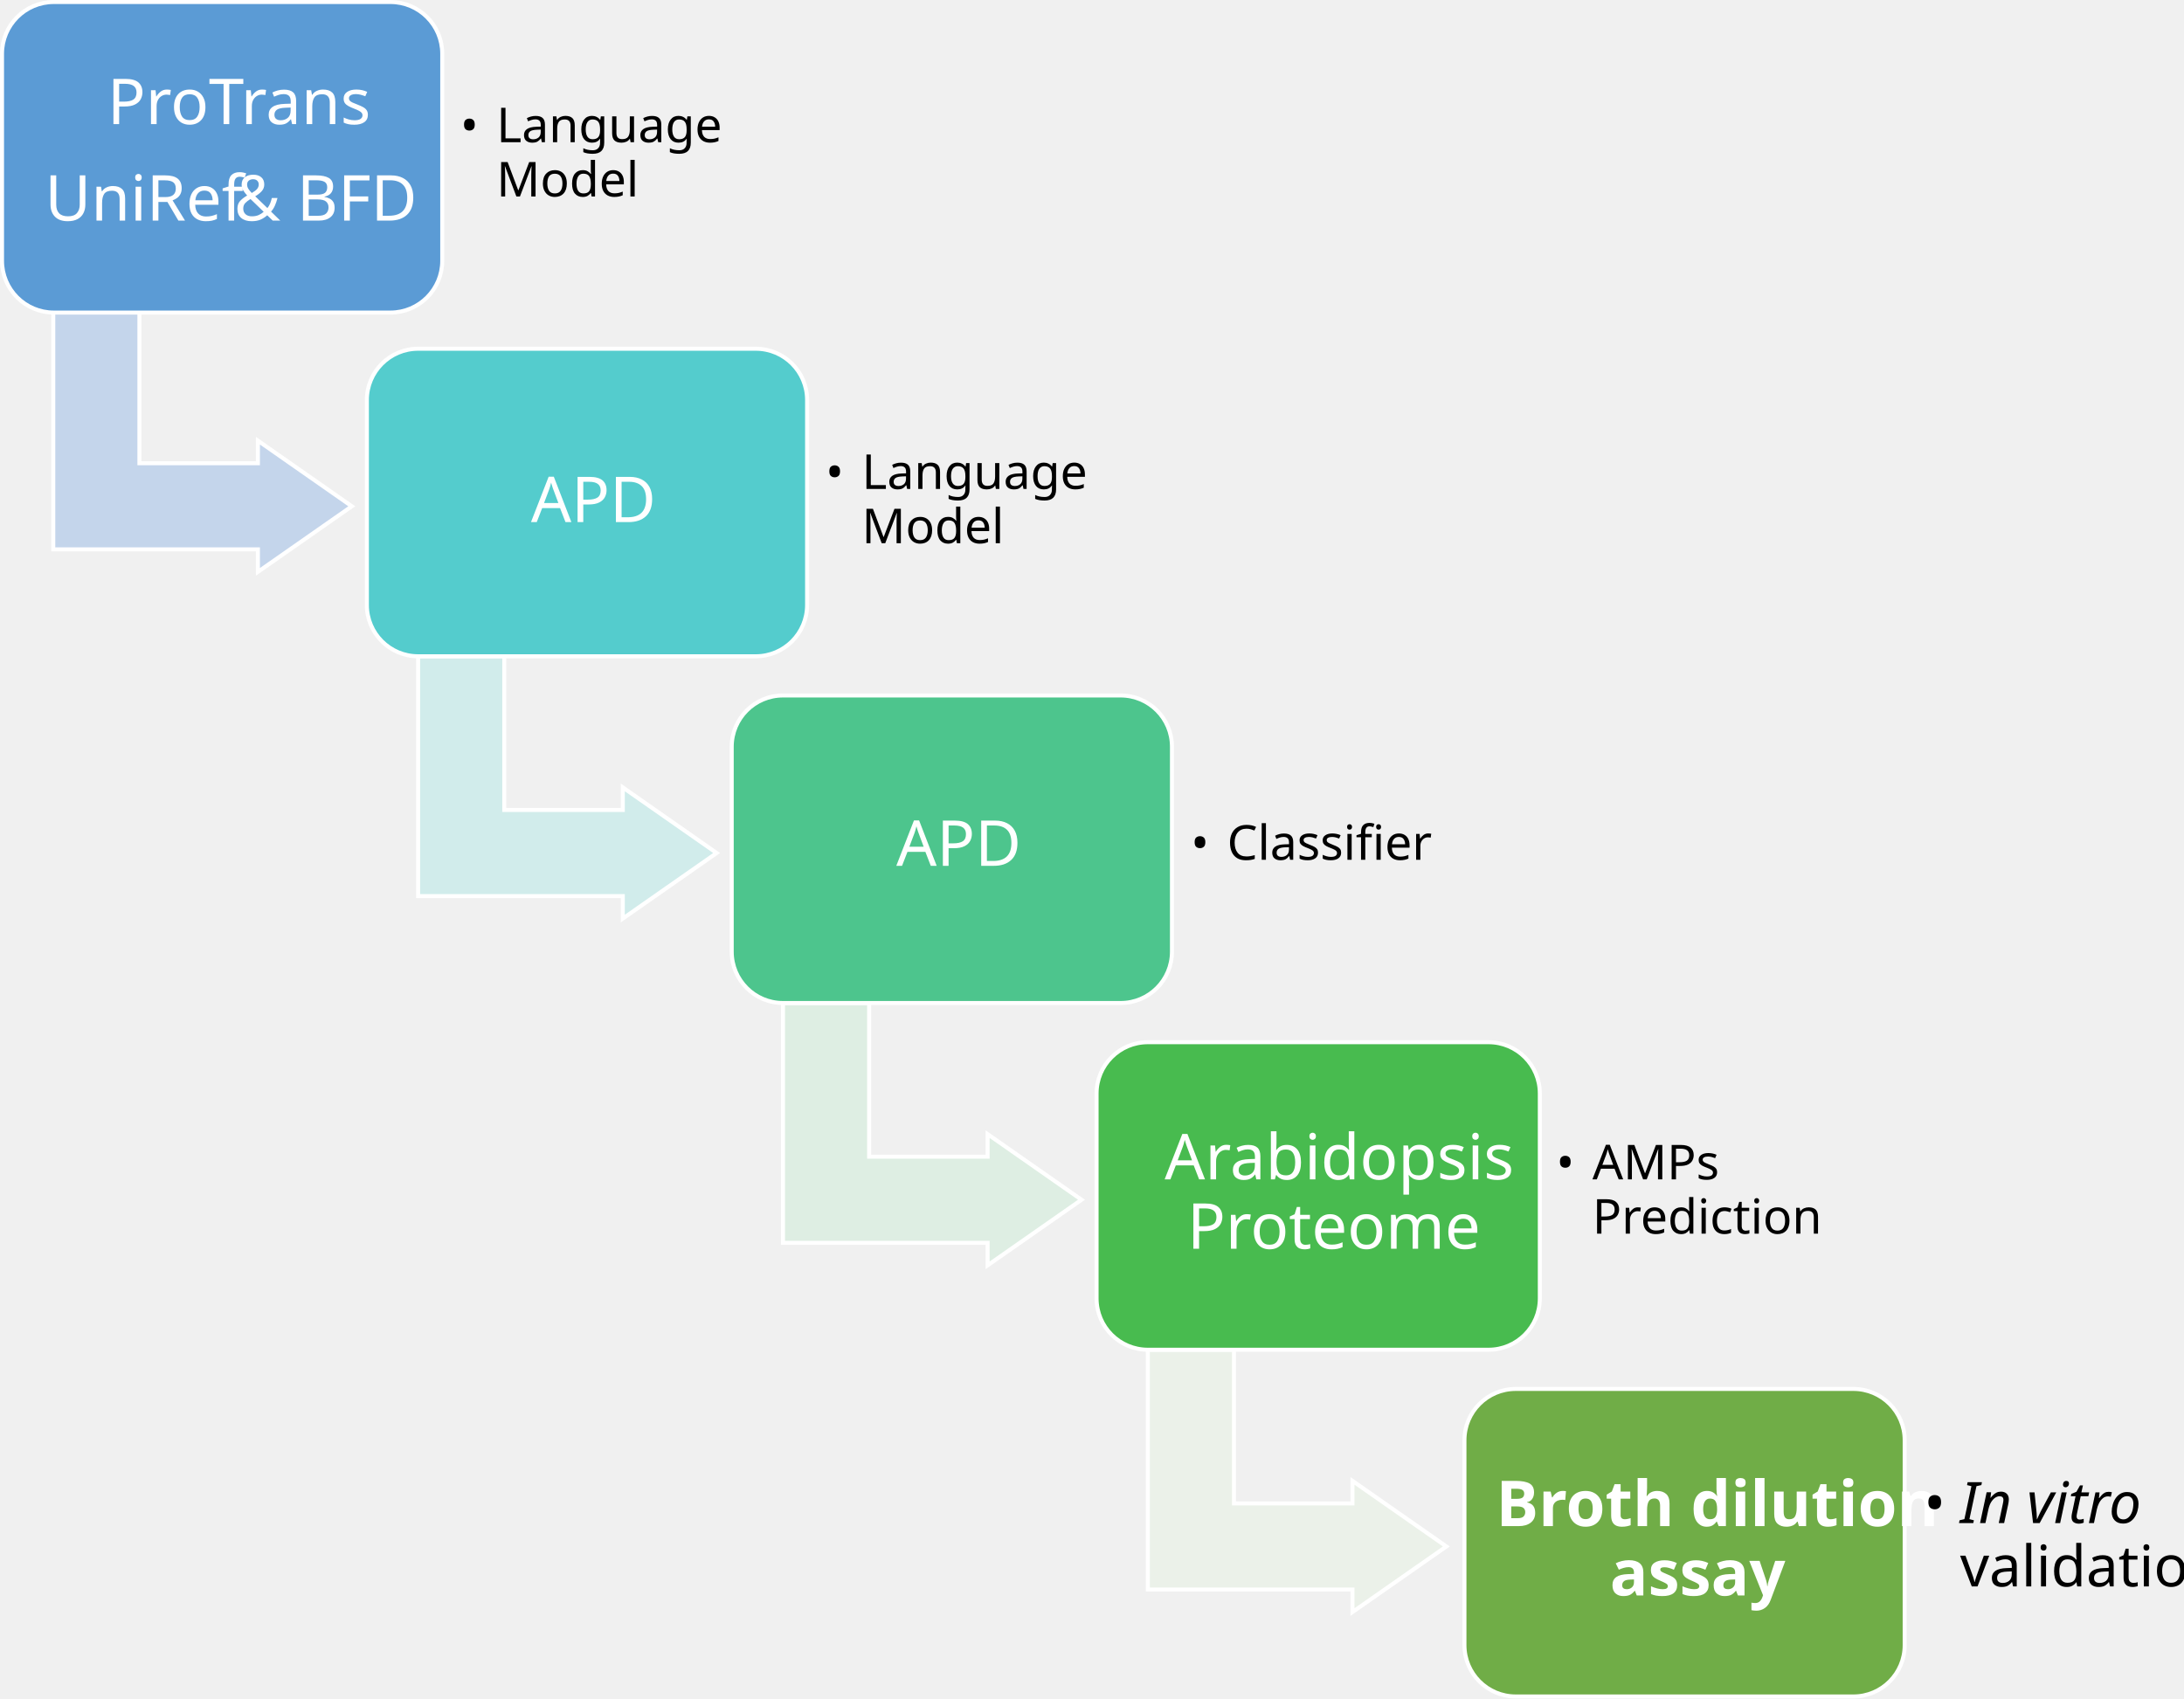
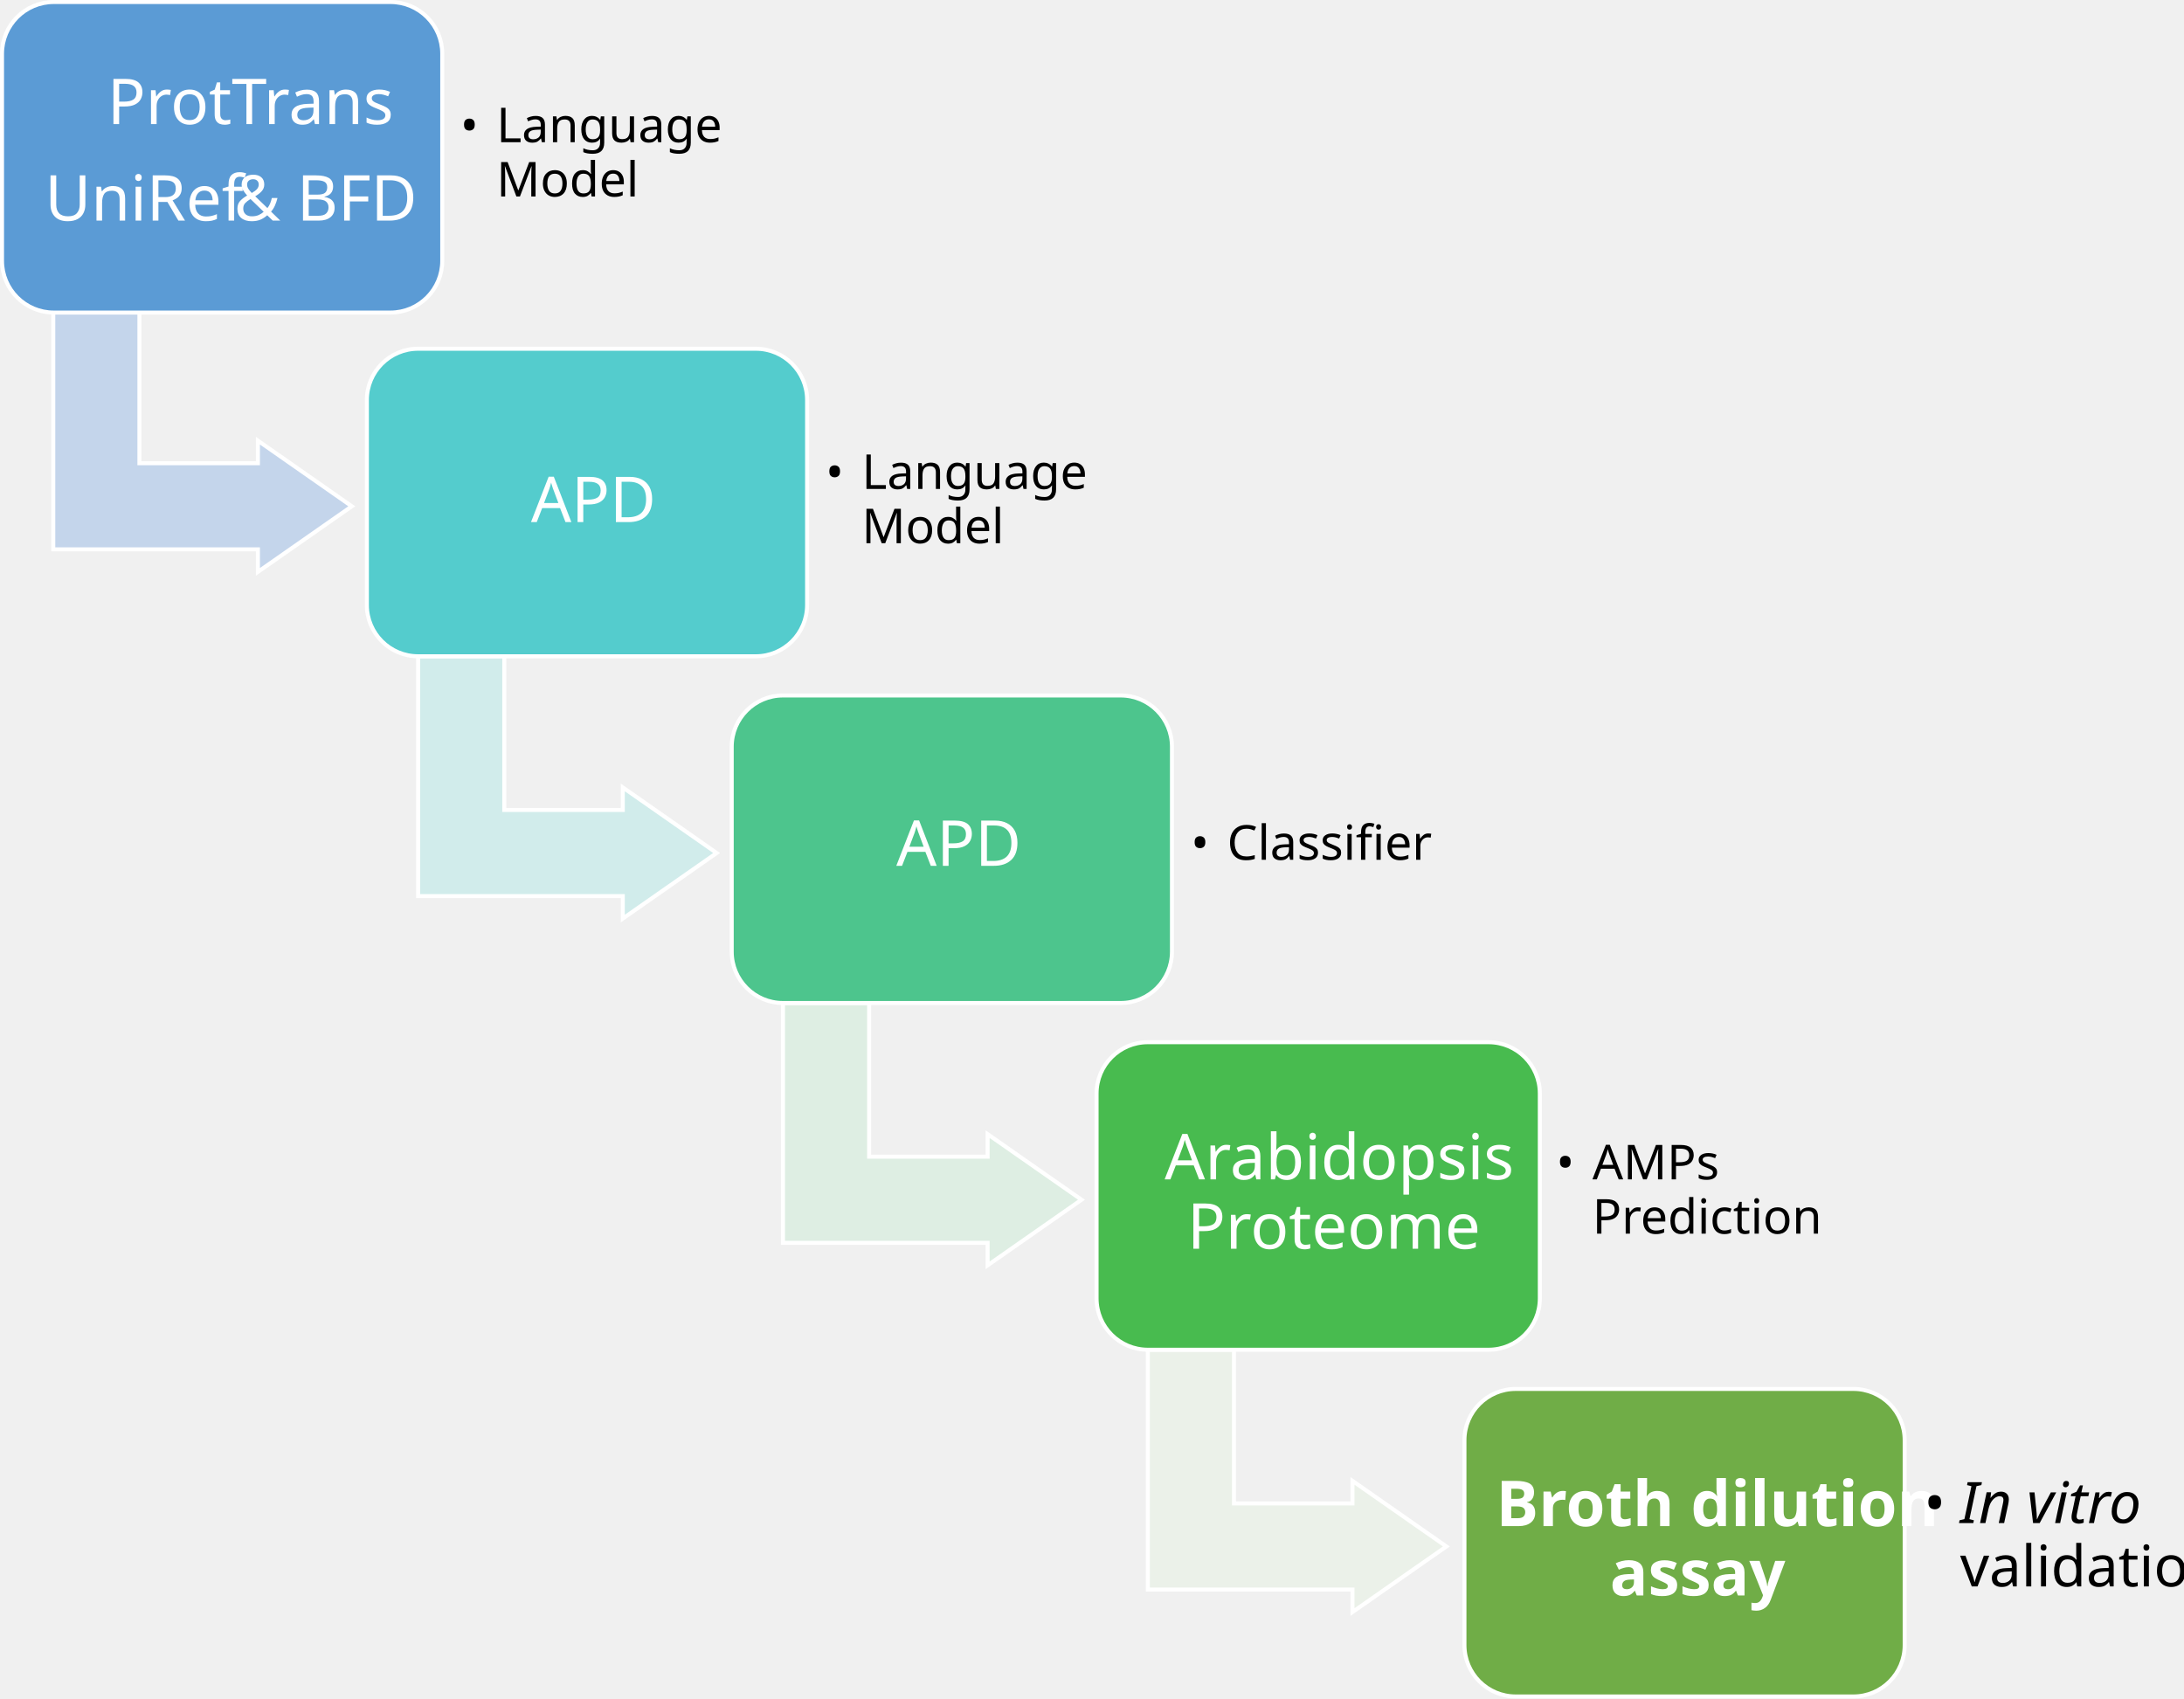
<svg xmlns="http://www.w3.org/2000/svg" width="191.638mm" height="149.049mm" viewBox="0 0 191.638 149.049" version="1.1" id="svg5">
  <defs id="defs2">
    <clipPath id="clip0">
      <rect x="173" y="68" width="855" height="569" id="rect824" />
    </clipPath>
    <clipPath id="clip0-8">
      <rect x="173" y="68" width="853" height="569" id="rect1117" />
    </clipPath>
    <clipPath id="clip0-0">
      <rect x="173" y="68" width="853" height="569" id="rect1307" />
    </clipPath>
  </defs>
  <g id="layer1" transform="translate(-16.8217,-50.03258)">
    <g clip-path="url(#clip0)" transform="matrix(0.2645833,0,0,0.2645833,-61.73324,31.46478)" id="g889">
      <path d="m 343.138,172.844 v 50.965 h 39.3 v -7.465 l 31.129,21.75 -31.129,21.75 v -7.465 h -67.871 v -79.535 z" stroke="#ffffff" stroke-width="1.333" stroke-miterlimit="8" fill="#c4d5eb" fill-rule="evenodd" id="path1312" />
      <path d="m 297.567,88.014 c 0,-9.483 7.687,-17.17 17.17,-17.17 h 111.66 c 9.483,0 17.17,7.687 17.17,17.17 v 68.66 c 0,9.483 -7.687,17.17 -17.17,17.17 h -111.66 c -9.483,0 -17.17,-7.687 -17.17,-17.17 z" stroke="#ffffff" stroke-width="1.333" stroke-miterlimit="8" fill="#5b9bd5" fill-rule="evenodd" id="path1314" />
-       <text fill="#ffffff" font-family="Calibri, Calibri_MSFontService, sans-serif" font-weight="400" font-size="21px" id="text1316" x="332.492" y="111.344">ProTrans</text>
+       <text fill="#ffffff" font-family="Calibri, Calibri_MSFontService, sans-serif" font-weight="400" font-size="21px" id="text1316" x="332.492" y="111.344">ProtTrans</text>
      <text fill="#ffffff" font-family="Calibri, Calibri_MSFontService, sans-serif" font-weight="400" font-size="21px" id="text1318" x="311.765" y="143.344">UniRef</text>
      <text fill="#ffffff" font-family="Calibri, Calibri_MSFontService, sans-serif" font-weight="400" font-size="21px" id="text1320" x="374.525" y="143.344">&amp; BFD</text>
      <text font-family="Calibri, Calibri_MSFontService, sans-serif" font-weight="400" font-size="16px" id="text1322" x="449.559" y="117.344">•</text>
      <text font-family="Calibri, Calibri_MSFontService, sans-serif" font-weight="400" font-size="16px" id="text1324" x="461.559" y="117.344">Language</text>
      <text font-family="Calibri, Calibri_MSFontService, sans-serif" font-weight="400" font-size="16px" id="text1326" x="461.559" y="135.344">Model</text>
      <path d="m 464.138,287.844 v 50.965 h 39.3 v -7.465 l 31.129,21.75 -31.129,21.75 v -7.465 h -67.871 v -79.535 z" stroke="#ffffff" stroke-width="1.333" stroke-miterlimit="8" fill="#d1eceb" fill-rule="evenodd" id="path1328" />
      <path d="m 418.567,202.847 c 0,-9.39 7.613,-17.003 17.003,-17.003 h 111.994 c 9.39,0 17.003,7.613 17.003,17.003 v 67.994 c 0,9.39 -7.613,17.003 -17.003,17.003 h -111.994 c -9.39,0 -17.003,-7.613 -17.003,-17.003 z" stroke="#ffffff" stroke-width="1.333" stroke-miterlimit="8" fill="#54cccd" fill-rule="evenodd" id="path1330" />
      <text fill="#ffffff" font-family="Calibri, Calibri_MSFontService, sans-serif" font-weight="400" font-size="21px" id="text1332" x="473.001" y="243.344">APD</text>
      <text font-family="Calibri, Calibri_MSFontService, sans-serif" font-weight="400" font-size="16px" id="text1334" x="570.708" y="232.344">•</text>
      <text font-family="Calibri, Calibri_MSFontService, sans-serif" font-weight="400" font-size="16px" id="text1336" x="582.708" y="232.344">Language</text>
      <text font-family="Calibri, Calibri_MSFontService, sans-serif" font-weight="400" font-size="16px" id="text1338" x="582.708" y="250.344">Model</text>
      <path d="m 585.138,402.844 v 50.965 h 39.3 v -7.465 l 31.129,21.75 -31.129,21.75 v -7.465 h -67.871 v -79.535 z" stroke="#ffffff" stroke-width="1.333" stroke-miterlimit="8" fill="#deeee3" fill-rule="evenodd" id="path1340" />
      <path d="m 539.567,317.847 c 0,-9.39 7.613,-17.003 17.003,-17.003 h 111.994 c 9.39,0 17.003,7.613 17.003,17.003 v 67.994 c 0,9.39 -7.613,17.003 -17.003,17.003 h -111.994 c -9.39,0 -17.003,-7.613 -17.003,-17.003 z" stroke="#ffffff" stroke-width="1.333" stroke-miterlimit="8" fill="#4dc58d" fill-rule="evenodd" id="path1342" />
      <text fill="#ffffff" font-family="Calibri, Calibri_MSFontService, sans-serif" font-weight="400" font-size="21px" id="text1344" x="594.15" y="357.344">APD</text>
      <text font-family="Calibri, Calibri_MSFontService, sans-serif" font-weight="400" font-size="16px" id="text1346" x="691.857" y="355.344">•</text>
      <text font-family="Calibri, Calibri_MSFontService, sans-serif" font-weight="400" font-size="16px" id="text1348" x="703.857" y="355.344">Classifier</text>
      <path d="m 706.138,517.844 v 50.965 h 39.3 v -7.465 l 31.129,21.75 -31.129,21.75 v -7.465 h -67.871 v -79.535 z" stroke="#ffffff" stroke-width="1.333" stroke-miterlimit="8" fill="#ebf1e9" fill-rule="evenodd" id="path1350" />
      <path d="m 660.567,432.847 c 0,-9.39 7.613,-17.003 17.003,-17.003 h 112.994 c 9.39,0 17.003,7.613 17.003,17.003 v 67.994 c 0,9.39 -7.613,17.003 -17.003,17.003 h -112.994 c -9.39,0 -17.003,-7.613 -17.003,-17.003 z" stroke="#ffffff" stroke-width="1.333" stroke-miterlimit="8" fill="#48bb4f" fill-rule="evenodd" id="path1352" />
      <text fill="#ffffff" font-family="Calibri, Calibri_MSFontService, sans-serif" font-weight="400" font-size="21px" id="text1354" x="683.139" y="461.344">Arabidopsis</text>
      <text fill="#ffffff" font-family="Calibri, Calibri_MSFontService, sans-serif" font-weight="400" font-size="21px" id="text1356" x="690.639" y="484.344">Proteome</text>
      <text font-family="Calibri, Calibri_MSFontService, sans-serif" font-weight="400" font-size="16px" id="text1358" x="813.006" y="461.344">•</text>
      <text font-family="Calibri, Calibri_MSFontService, sans-serif" font-weight="400" font-size="16px" id="text1360" x="825.006" y="461.344">AMPs</text>
      <text font-family="Calibri, Calibri_MSFontService, sans-serif" font-weight="400" font-size="16px" id="text1362" x="825.006" y="479.344">Prediction</text>
      <path d="m 782.567,547.847 c 0,-9.39 7.613,-17.003 17.003,-17.003 h 111.994 c 9.39,0 17.003,7.613 17.003,17.003 v 67.994 c 0,9.39 -7.613,17.003 -17.003,17.003 h -111.994 c -9.39,0 -17.003,-7.613 -17.003,-17.003 z" stroke="#ffffff" stroke-width="1.333" stroke-miterlimit="8" fill="#70ad47" fill-rule="evenodd" id="path1364" />
      <text fill="#ffffff" font-family="Calibri, Calibri_MSFontService, sans-serif" font-weight="700" font-size="21px" id="text1366" x="793.028" y="576.344">Broth dilution</text>
      <text fill="#ffffff" font-family="Calibri, Calibri_MSFontService, sans-serif" font-weight="700" font-size="21px" id="text1368" x="830.788" y="599.344">assay</text>
      <text font-family="Calibri, Calibri_MSFontService, sans-serif" font-weight="400" font-size="19px" id="text1370" x="934.955" y="575.344">•</text>
      <text font-family="Calibri, Calibri_MSFontService, sans-serif" font-style="italic" font-weight="400" font-size="19px" id="text1372" x="946.955" y="575.344">In vitro</text>
      <text font-family="Calibri, Calibri_MSFontService, sans-serif" font-weight="400" font-size="19px" id="text1374" x="946.955" y="596.344">validation</text>
    </g>
  </g>
</svg>
